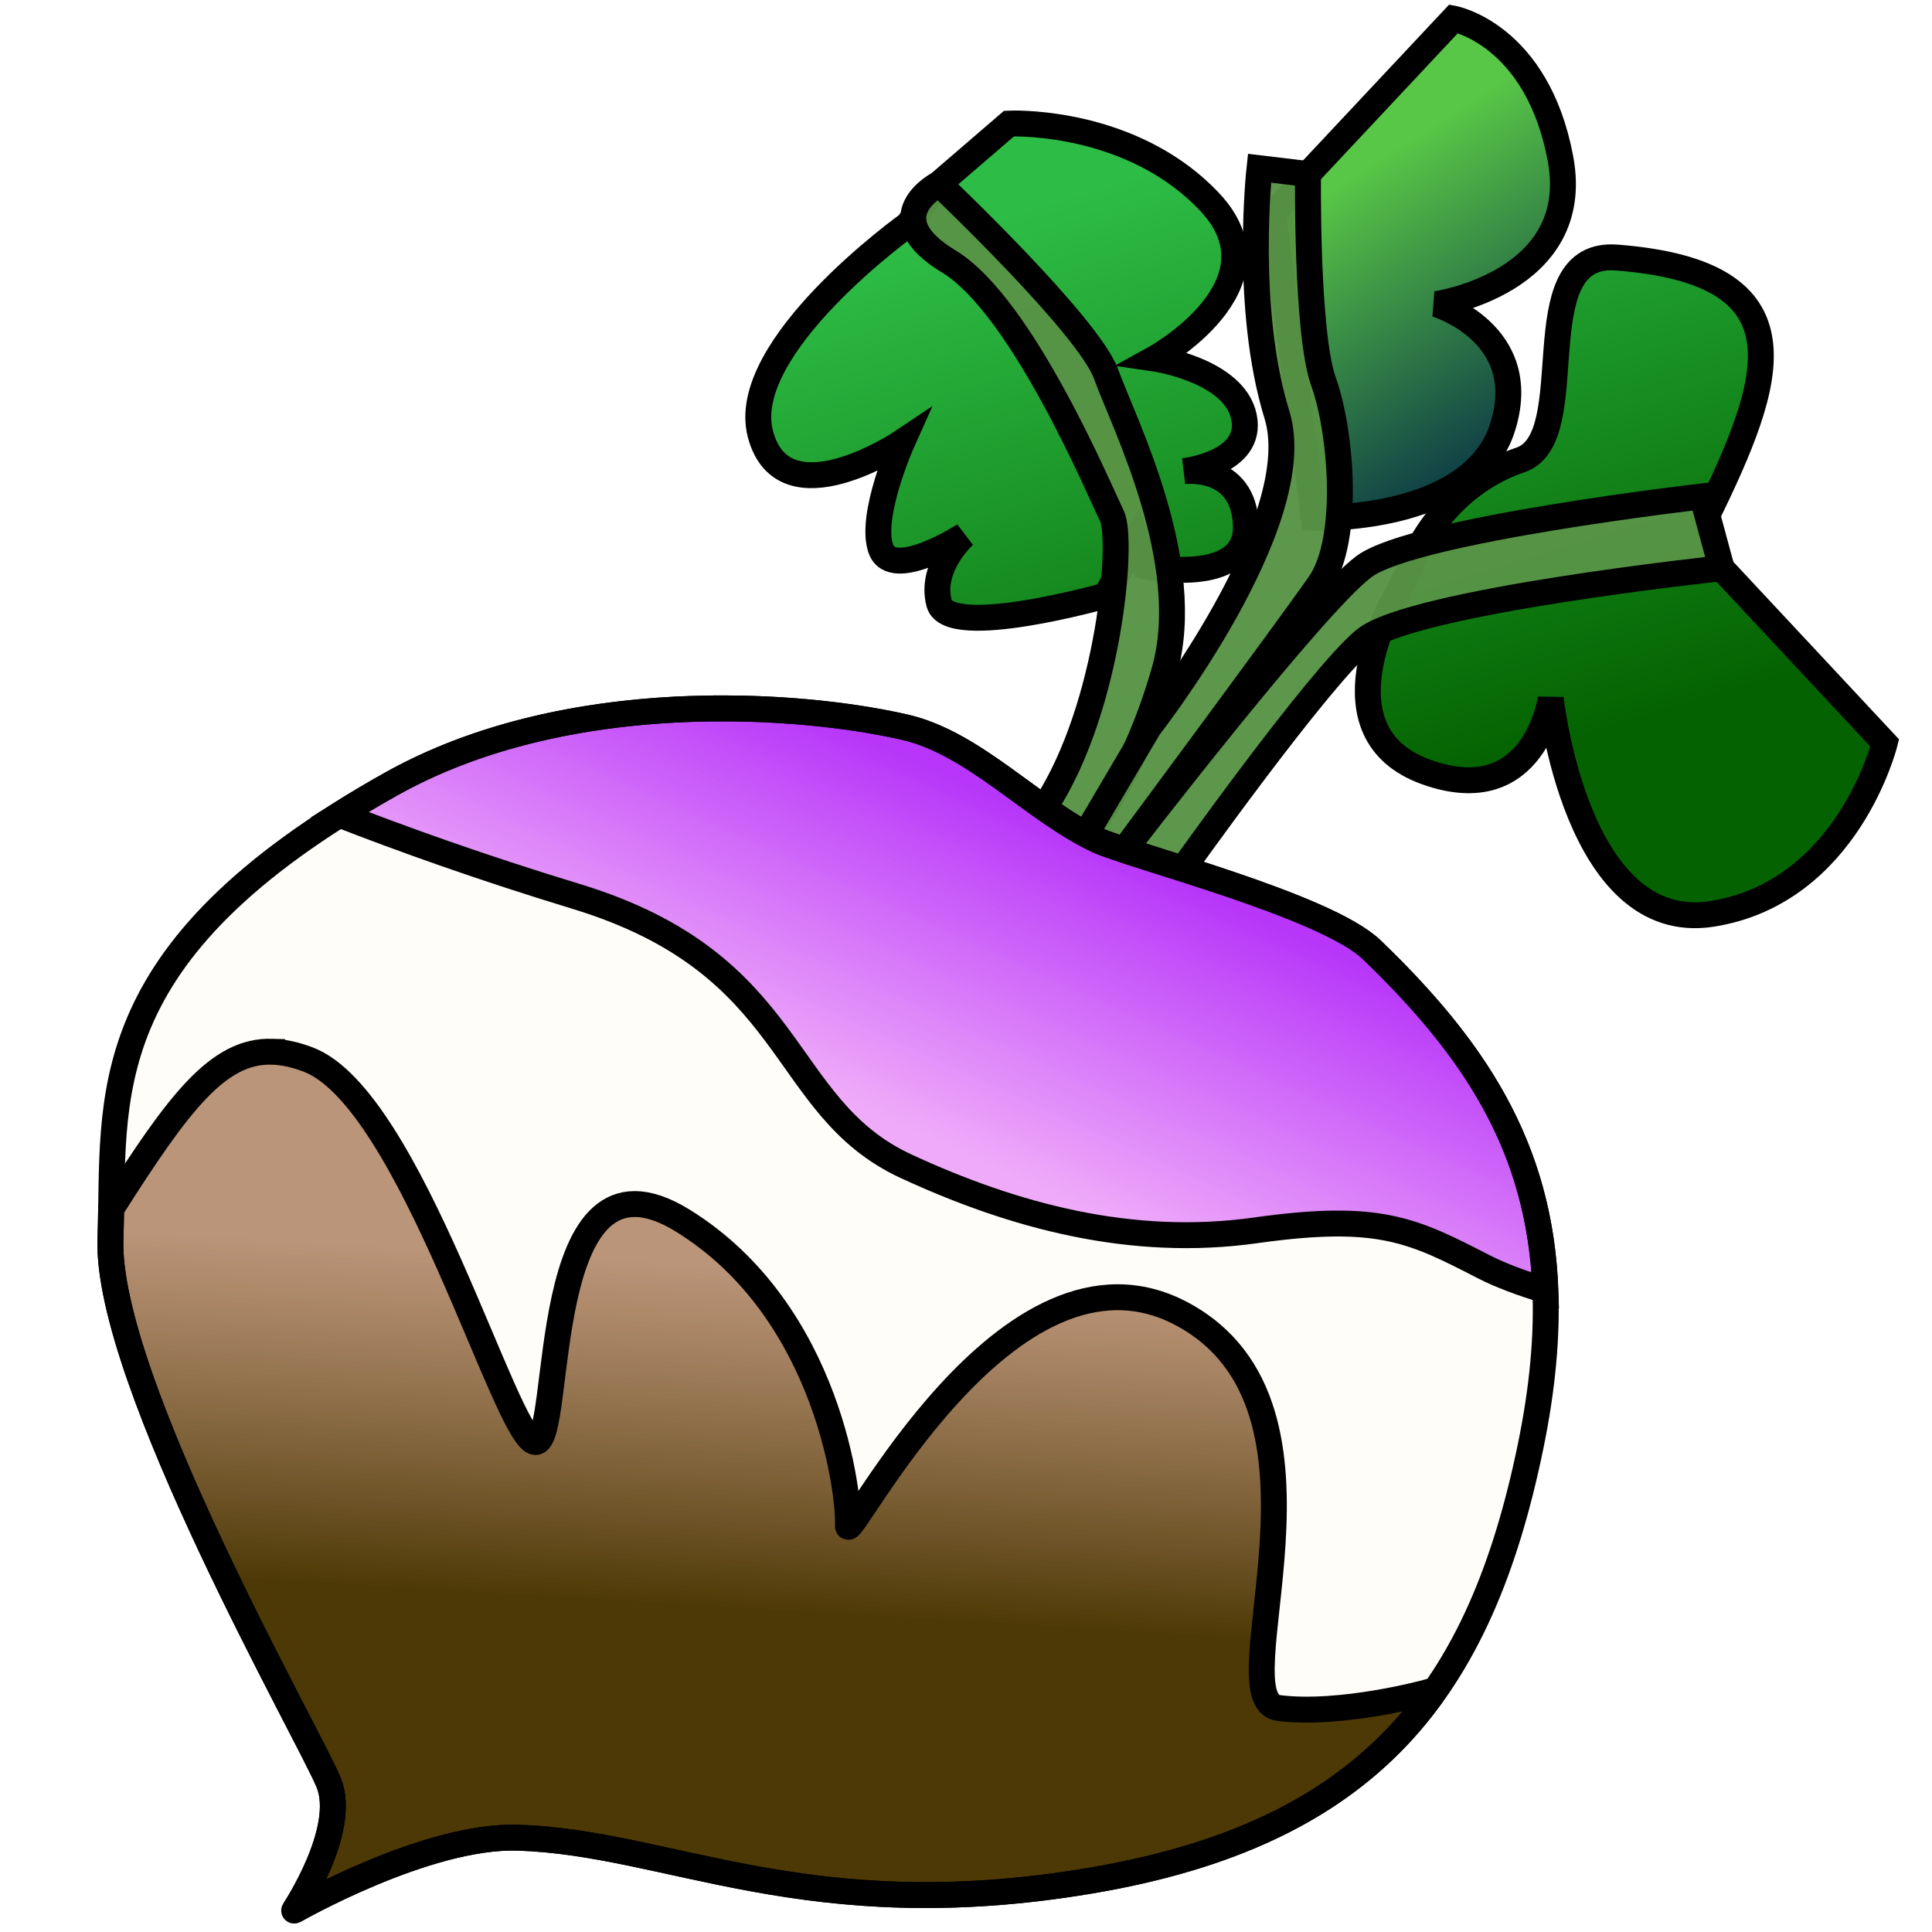
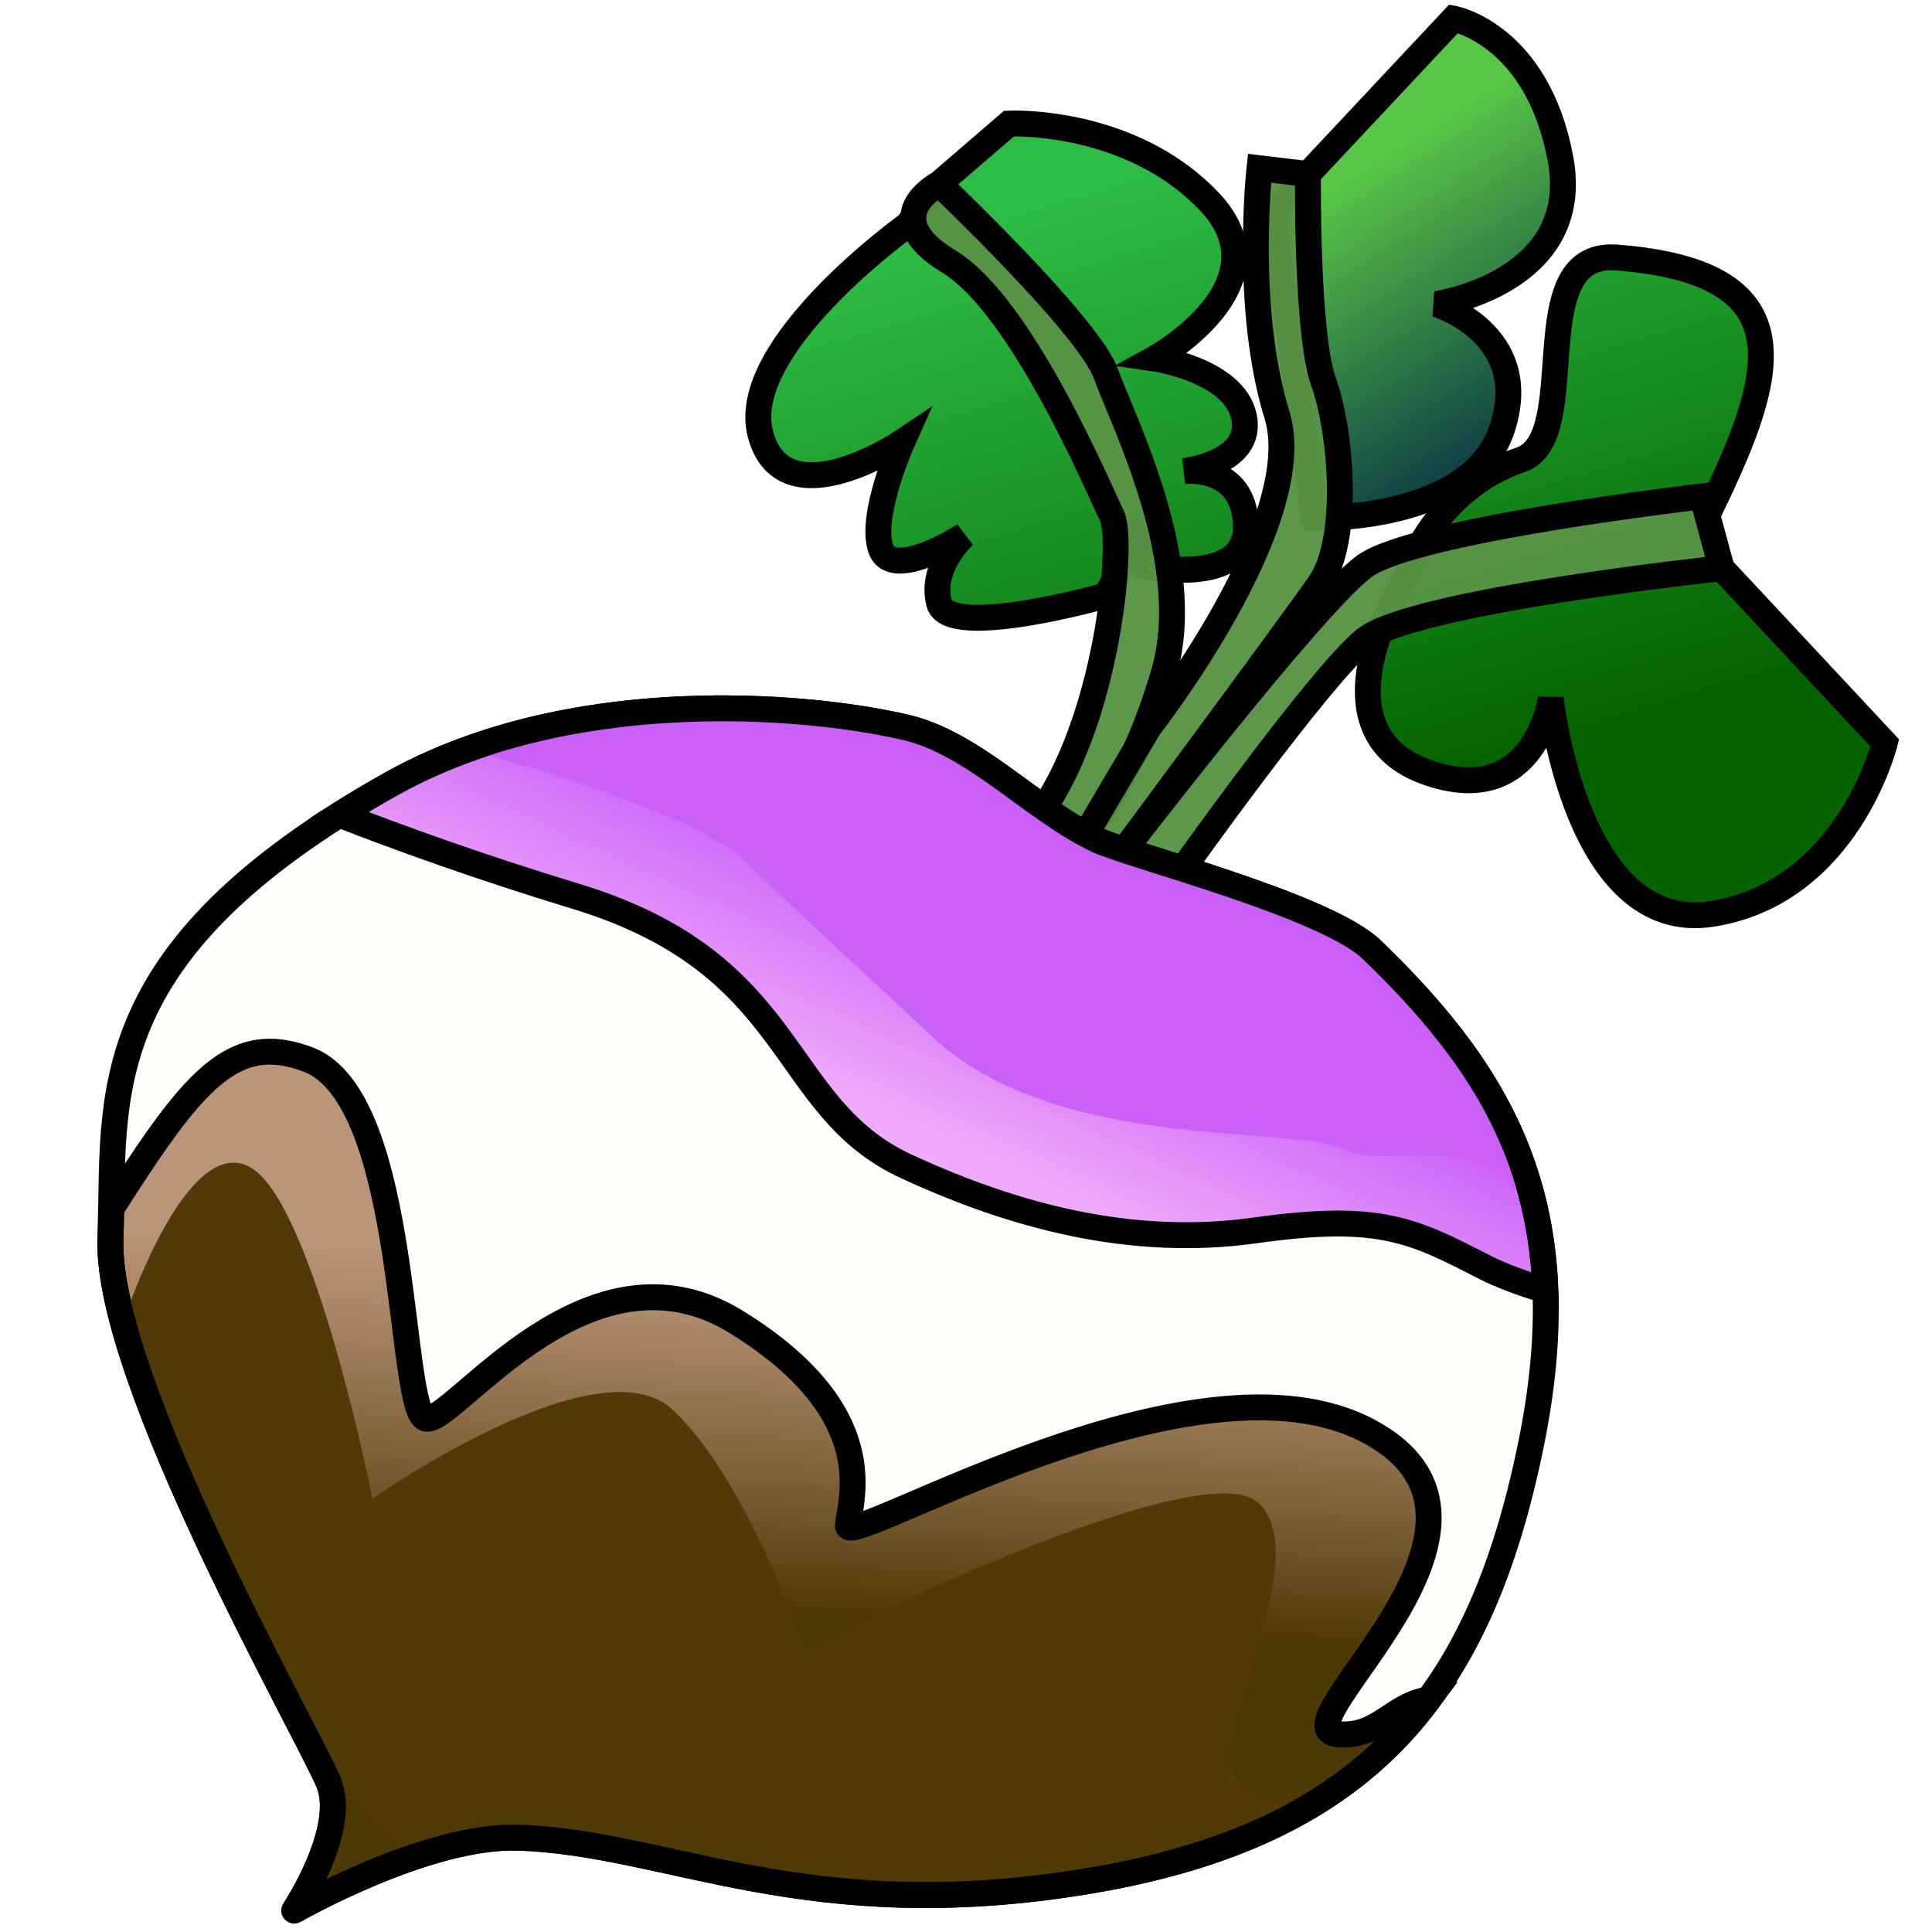
<svg xmlns="http://www.w3.org/2000/svg" version="1.1" viewBox="0 0 500 500">
  <defs>
-     <linearGradient id="linearGradient905" x1="232.64" x2="236.62" y1="360.49" y2="293.79" gradientUnits="userSpaceOnUse">
+     <linearGradient id="linearGradient905" x1="232.64" x2="236.62" y1="360.49" y2="293.79" gradientTransform="matrix(1.3411,0,0,1.3411,-148.93,-68.527)" gradientUnits="userSpaceOnUse">
      <stop style="stop-color:#4d3906" offset="0" />
      <stop style="stop-color:#a06b46;stop-opacity:.708" offset="1" />
    </linearGradient>
-     <linearGradient id="linearGradient965" x1="320.38" x2="292.88" y1="212.46" y2="272.55" gradientUnits="userSpaceOnUse">
+     <linearGradient id="linearGradient965" x1="320.38" x2="292.88" y1="212.46" y2="272.55" gradientTransform="matrix(1.3411,0,0,1.3411,-148.93,-68.527)" gradientUnits="userSpaceOnUse">
      <stop style="stop-color:#b736f9" offset="0" />
      <stop style="stop-color:#efa9f9;stop-opacity:.967" offset="1" />
    </linearGradient>
-     <linearGradient id="linearGradient986" x1="371.98" x2="403.98" y1="85.159" y2="135.17" gradientUnits="userSpaceOnUse">
+     <linearGradient id="linearGradient986" x1="371.98" x2="403.98" y1="85.159" y2="135.17" gradientTransform="matrix(1.3411,0,0,1.3411,-148.93,-68.527)" gradientUnits="userSpaceOnUse">
      <stop style="stop-color:#58c646" offset="0" />
      <stop style="stop-color:#104046" offset="1" />
    </linearGradient>
-     <linearGradient id="linearGradient994" x1="325.29" x2="362.96" y1="86.493" y2="209.71" gradientUnits="userSpaceOnUse">
+     <linearGradient id="linearGradient994" x1="325.29" x2="362.96" y1="86.493" y2="209.71" gradientTransform="matrix(1.3411,0,0,1.3411,-148.93,-68.527)" gradientUnits="userSpaceOnUse">
      <stop style="stop-color:#2dbc46" offset="0" />
      <stop style="stop-color:#046300" offset="1" />
    </linearGradient>
  </defs>
-   <g transform="matrix(1.3411 0 0 1.3411 -148.93 -68.527)">
-     <path d="m306.79 74.926c-0.665-7.32e-4 -1.027 0.018-1.027 0.018l-13.49 11.615-5.996 7.869s-32.973 23.607-28.477 40.469c4.497 16.862 27.354 1.498 27.354 1.498s-6.371 14.239-4.123 20.609c2.248 6.37 16.113-2.623 16.113-2.623s-6.745 5.996-4.871 13.115c1.874 7.12 32.225-1.498 32.225-1.498l5.791-10.666 1.703 5.045s19.861 4.122 19.486-7.869c-0.375-11.991-11.992-10.492-11.992-10.492s13.491-1.499 11.617-10.492-17.236-11.24-17.236-11.24 25.855-14.239 10.492-30.352c-13.443-14.099-32.912-15.001-37.568-15.006zm115.41 25.832c-17.273-0.283-5.636 34.516-17.516 39.01-16.862 5.621-22.109 22.107-22.109 22.107l-2.621 5.246s-14.615 25.48 6.369 32.975c20.984 7.494 23.982-14.238 23.982-14.238s4.87 45.716 31.1 41.594 33.35-32.977 33.35-32.977l-31.475-33.723-2.998-9.742c12.874-26.398 20.588-47.276-17.236-50.213-0.289-0.022-0.572-0.035-0.846-0.039z" style="fill:url(#linearGradient994);stroke-width:5;stroke:#000" />
-     <path d="m364.59 151.01s30.352 1.124 36.347-17.237-12.74-23.982-12.74-23.982 28.478-4.122 23.982-28.103c-4.497-23.982-20.609-26.979-20.609-26.979l-28.103 29.977-6.745 7.869z" style="fill:url(#linearGradient986);stroke-width:5;stroke:#000" />
-     <path d="m312.88 206.47c12.365-19.11 14.988-51.336 12.74-55.832-2.248-4.497-17.237-40.469-31.476-49.087-14.239-8.618-1.874-14.988-1.874-14.988s28.853 27.354 32.225 36.722 17.237 36.347 11.241 57.331c-5.995 20.984-15.363 31.851-15.363 31.851l-8.993-5.621z" style="fill-opacity:.965;fill:#589446;stroke-width:5;stroke:#000" />
-     <path d="m332.74 191.48s31.101-39.719 24.731-60.329c-6.37-20.609-3.372-47.588-3.372-47.588l9.368 1.124s-0.375 30.726 2.998 40.094 5.246 30.352-0.749 38.97c-5.995 8.618-38.221 52.085-38.221 52.085l-7.12-3.372z" style="fill-opacity:.965;fill:#589446;stroke-width:5;stroke:#000" />
-     <path d="m338.74 219.58s26.605-37.471 35.598-44.965 68.947-13.864 68.947-13.864l-3.747-13.864s-55.457 6.37-65.2 13.49c-9.742 7.12-46.839 55.457-46.839 55.457z" style="fill-opacity:.965;fill:#589446;stroke-width:5;stroke:#000" />
-     <path d="m167.82 419.79s10.365-15.548 6.663-24.679c-3.702-9.131-43.081-77.798-42.12-104.97 0.951-26.9-4.328-55.018 54.213-87.775 33.952-18.998 78.984-15.593 99.221-10.904 13.299 3.082 24.635 15.926 36.985 21.752 6.442 3.039 44.022 12.54 52.99 21.169 26.16 25.173 40.024 50.385 30.632 95.902-9.651 46.772-30.623 74.641-85.164 83.772-54.541 9.131-80.964-7.413-110.23-8.335-17.712-0.558-43.189 14.067-43.189 14.067z" style="fill:#fffdf9;stroke-width:1px;stroke:#000" />
-     <path d="m163.57 254.05c-10.336-0.298-17.921 9.588-31.072 30.359-0.03 1.918-0.066 3.83-0.133 5.734-0.961 27.172 38.419 95.837 42.121 104.97 3.702 9.131-6.664 24.68-6.664 24.68s25.477-14.627 43.189-14.068c29.266 0.923 55.688 17.467 110.23 8.336 31.728-5.312 52.083-16.979 65.471-35.006l-0.379-1.346s-16.488 4.497-28.479 2.998c-11.991-1.499 14.99-58.08-18.734-76.066-33.724-17.986-64.826 45.715-64.451 40.844 0.375-4.871-3.373-41.219-31.852-58.83-28.478-17.611-22.856 43.092-28.477 42.717s-23.982-66.324-43.842-73.818c-2.482-0.937-4.767-1.44-6.928-1.502z" style="fill:url(#linearGradient905);stroke-width:5;stroke:#000" />
-     <path d="m251.26 187.8c-20.462-0.095-44.526 3.286-64.686 14.566-3.572 1.999-6.899 3.978-10.012 5.943 11.756 4.578 27.248 10.167 45.643 15.766 43.092 13.115 38.809 40.566 63.701 52.084 20.744 9.598 43.466 15.738 67.447 12.365 23.982-3.372 30.352 2e-3 44.217 7.121 3.004 1.542 7.126 3.061 11.697 4.504-1.028-27.748-13.758-46.77-33.498-65.766-8.968-8.63-46.548-18.131-52.99-21.17-12.35-5.826-23.685-18.67-36.984-21.752-8.221-1.905-20.535-3.597-34.535-3.662z" style="fill:url(#linearGradient965);stroke-width:5;stroke:#000" />
-     <path d="m167.82 419.79s10.365-15.548 6.663-24.679c-3.702-9.131-43.081-77.798-42.12-104.97 0.951-26.9-4.328-55.018 54.213-87.775 33.952-18.998 78.984-15.593 99.221-10.904 13.299 3.082 24.635 15.926 36.985 21.752 6.442 3.039 44.022 12.54 52.99 21.169 26.16 25.173 40.024 50.385 30.632 95.902-9.651 46.772-30.623 74.641-85.164 83.772-54.541 9.131-80.964-7.413-110.23-8.335-17.712-0.558-43.189 14.067-43.189 14.067z" style="fill:none;stroke-linecap:round;stroke-linejoin:round;stroke-width:5;stroke:#000" />
-   </g>
+   <path d="m262.51 31.956c-0.892-9.82e-4 -1.378 0.024-1.378 0.024l-18.091 15.577-8.041 10.553s-44.22 31.659-38.19 54.273c6.03 22.614 36.684 2.009 36.684 2.009s-8.545 19.096-5.529 27.639c3.015 8.543 21.609-3.518 21.609-3.518s-9.045 8.041-6.533 17.589c2.513 9.548 43.217-2.009 43.217-2.009l7.766-14.304 2.284 6.766s26.636 5.527 26.133-10.553c-0.503-16.081-16.082-14.071-16.082-14.071s18.093-2.01 15.58-14.071c-2.513-12.06-23.115-15.074-23.115-15.074s34.674-19.096 14.071-40.705c-18.028-18.908-44.138-20.118-50.382-20.125zm154.78 34.643c-23.165-0.38-7.558 46.289-23.491 52.316-22.614 7.538-29.65 29.648-29.65 29.648l-3.515 7.036s-19.6 34.171 8.542 44.223c28.142 10.05 32.162-19.095 32.162-19.095s6.531 61.31 41.708 55.782c35.177-5.528 44.726-44.225 44.726-44.225l-42.211-45.226-4.021-13.065c17.265-35.402 27.611-63.402-23.115-67.341-0.388-0.03-0.766-0.046-1.134-0.052z" style="fill:url(#linearGradient994);stroke-width:6.705;stroke:#000" />
+   <path d="m340.02 133.99s40.705 1.508 48.745-23.117c8.04-24.624-17.086-32.162-17.086-32.162s38.192-5.528 32.162-37.689c-6.03-32.162-27.639-36.182-27.639-36.182l-37.689 40.202-9.045 10.553z" style="fill:url(#linearGradient986);stroke-width:6.706;stroke:#000" />
+   <path d="m270.67 208.37c16.583-25.628 20.1-68.847 17.086-74.876-3.015-6.03-23.117-54.273-42.212-65.831-19.096-11.558-2.513-20.1-2.513-20.1s38.695 36.684 43.217 49.248c4.522 12.563 23.117 48.745 15.075 76.887-8.04 28.142-20.603 42.715-20.603 42.715l-12.061-7.538z" style="fill-opacity:.965;fill:#589446;stroke-width:6.705;stroke:#000" />
+   <path d="m297.31 188.27s41.71-53.267 33.167-80.907c-8.543-27.639-4.523-63.82-4.523-63.82l12.563 1.508s-0.503 41.207 4.02 53.77c4.523 12.563 7.035 40.705-1.005 52.263-8.04 11.558-51.258 69.851-51.258 69.851l-9.548-4.523z" style="fill-opacity:.965;fill:#589446;stroke-width:6.705;stroke:#000" />
+   <path d="m305.35 225.95s35.68-50.252 47.74-60.303c12.061-10.05 92.465-18.593 92.465-18.593l-5.025-18.593s-74.373 8.543-87.44 18.091c-13.066 9.548-62.816 74.373-62.816 74.373z" style="fill-opacity:.965;fill:#589446;stroke-width:6.705;stroke:#000" />
+   <path d="m76.133 494.45s13.901-20.851 8.936-33.097c-4.965-12.246-57.776-104.33-56.487-140.78 1.275-36.076-5.804-73.785 72.705-117.72 45.533-25.478 105.93-20.912 133.07-14.623 17.835 4.133 33.038 21.358 49.601 29.172 8.639 4.076 59.038 16.817 71.065 28.39 35.083 33.76 53.676 67.571 41.081 128.61-12.943 62.726-41.068 100.1-114.21 112.35-73.145 12.246-108.58-9.941-147.83-11.179-23.754-0.749-57.921 18.865-57.921 18.865z" style="fill:#fffdf9;stroke-width:1.341px;stroke:#000" />
+   <path d="m70.434 272.18c-13.862-0.399-24.034 12.858-41.671 40.714-0.04 2.572-0.088 5.136-0.178 7.69-1.288 36.44 51.524 128.53 56.488 140.78 4.965 12.246-8.937 33.098-8.937 33.098s34.167-19.616 57.921-18.867c39.249 1.237 74.683 23.425 147.83 11.179 42.55-7.124 69.849-22.771 87.803-46.947-9.522 1.476-12.778 9.989-23.712 8.961-16.081-2.01 53.452-54.285 8.224-78.406-45.227-24.121-135.28 30.957-134.77 24.424 0.503-6.533 9.34-29.048-28.852-52.668-38.192-23.618-72.619 25.565-80.158 25.062-7.538-0.503-4.059-82.952-30.692-93.003-3.329-1.256-6.393-1.931-9.291-2.014z" style="fill:url(#linearGradient905);stroke-width:6.705;stroke:#000" />
+   <path d="m188.03 183.33c-27.442-0.128-59.714 4.407-86.75 19.534-4.79 2.68-9.252 5.335-13.427 7.971 15.766 6.14 36.542 13.635 61.212 21.144 57.791 17.589 52.047 54.403 85.429 69.85 27.82 12.872 58.292 21.106 90.453 16.583 32.162-4.523 40.705 3e-3 59.299 9.55 4.028 2.069 9.557 4.106 15.687 6.04-1.379-37.213-18.451-62.723-44.924-88.199-12.027-11.573-62.426-24.315-71.065-28.391-16.563-7.814-31.764-25.038-49.599-29.172-11.025-2.555-27.539-4.824-46.315-4.911z" style="fill:url(#linearGradient965);stroke-width:6.705;stroke:#000" />
+   <path d="m60.453 300.9c-14.58-0.058-27.568 38.494-27.568 38.494l-1.42 1.467c10.202 39.696 44.259 100.99 52.268 117.57l21.145 22.949c9.599-3.41 20.14-6.078 29.18-5.793 39.249 1.237 74.683 23.426 147.83 11.18 25.214-4.221 45.077-11.43 60.814-21.633-3.048 0.682-13.408 2.366-21.885-3.992-10.041-7.531 20.083-57.485 5.021-72.045-15.062-14.56-117.73 37.402-117.73 37.402s-14.811-43.929-34.141-61.752c-19.329-17.823-77.568 23.094-77.568 23.094s-15.062-75.811-31.379-85.602c-1.53-0.918-3.054-1.336-4.562-1.342z" style="fill:#4f3a08;stroke-width:1px" />
+   <path d="m188.04 183.33c-21.222-0.099-45.328 2.607-67.672 10.828 2.84-0.175 60.238 16.409 72.093 28.264 12.101 12.101 31.409 29.437 48.403 45.522 32.268 30.54 93.347 23.049 106.6 29.387 12.472 5.965 36.331-6.737 50.068 16.82-5.739-26.961-21.024-47.669-42.512-68.346-12.027-11.572-62.425-24.315-71.064-28.391-16.563-7.813-31.764-25.039-49.6-29.172-11.026-2.555-27.541-4.825-46.316-4.912z" style="fill:#cb60f9;stroke-width:1px" />
+   <path d="m76.133 494.45s13.901-20.851 8.936-33.097c-4.965-12.246-57.776-104.33-56.487-140.78 1.275-36.076-5.804-73.785 72.705-117.72 45.533-25.478 105.93-20.912 133.07-14.623 17.835 4.133 33.038 21.358 49.601 29.172 8.639 4.076 59.038 16.817 71.065 28.39 35.083 33.76 53.676 67.571 41.081 128.61-12.943 62.726-41.068 100.1-114.21 112.35-73.145 12.246-108.58-9.941-147.83-11.179-23.754-0.749-57.921 18.865-57.921 18.865z" style="fill:none;stroke-linecap:round;stroke-linejoin:round;stroke-width:6.705;stroke:#000" />
</svg>
